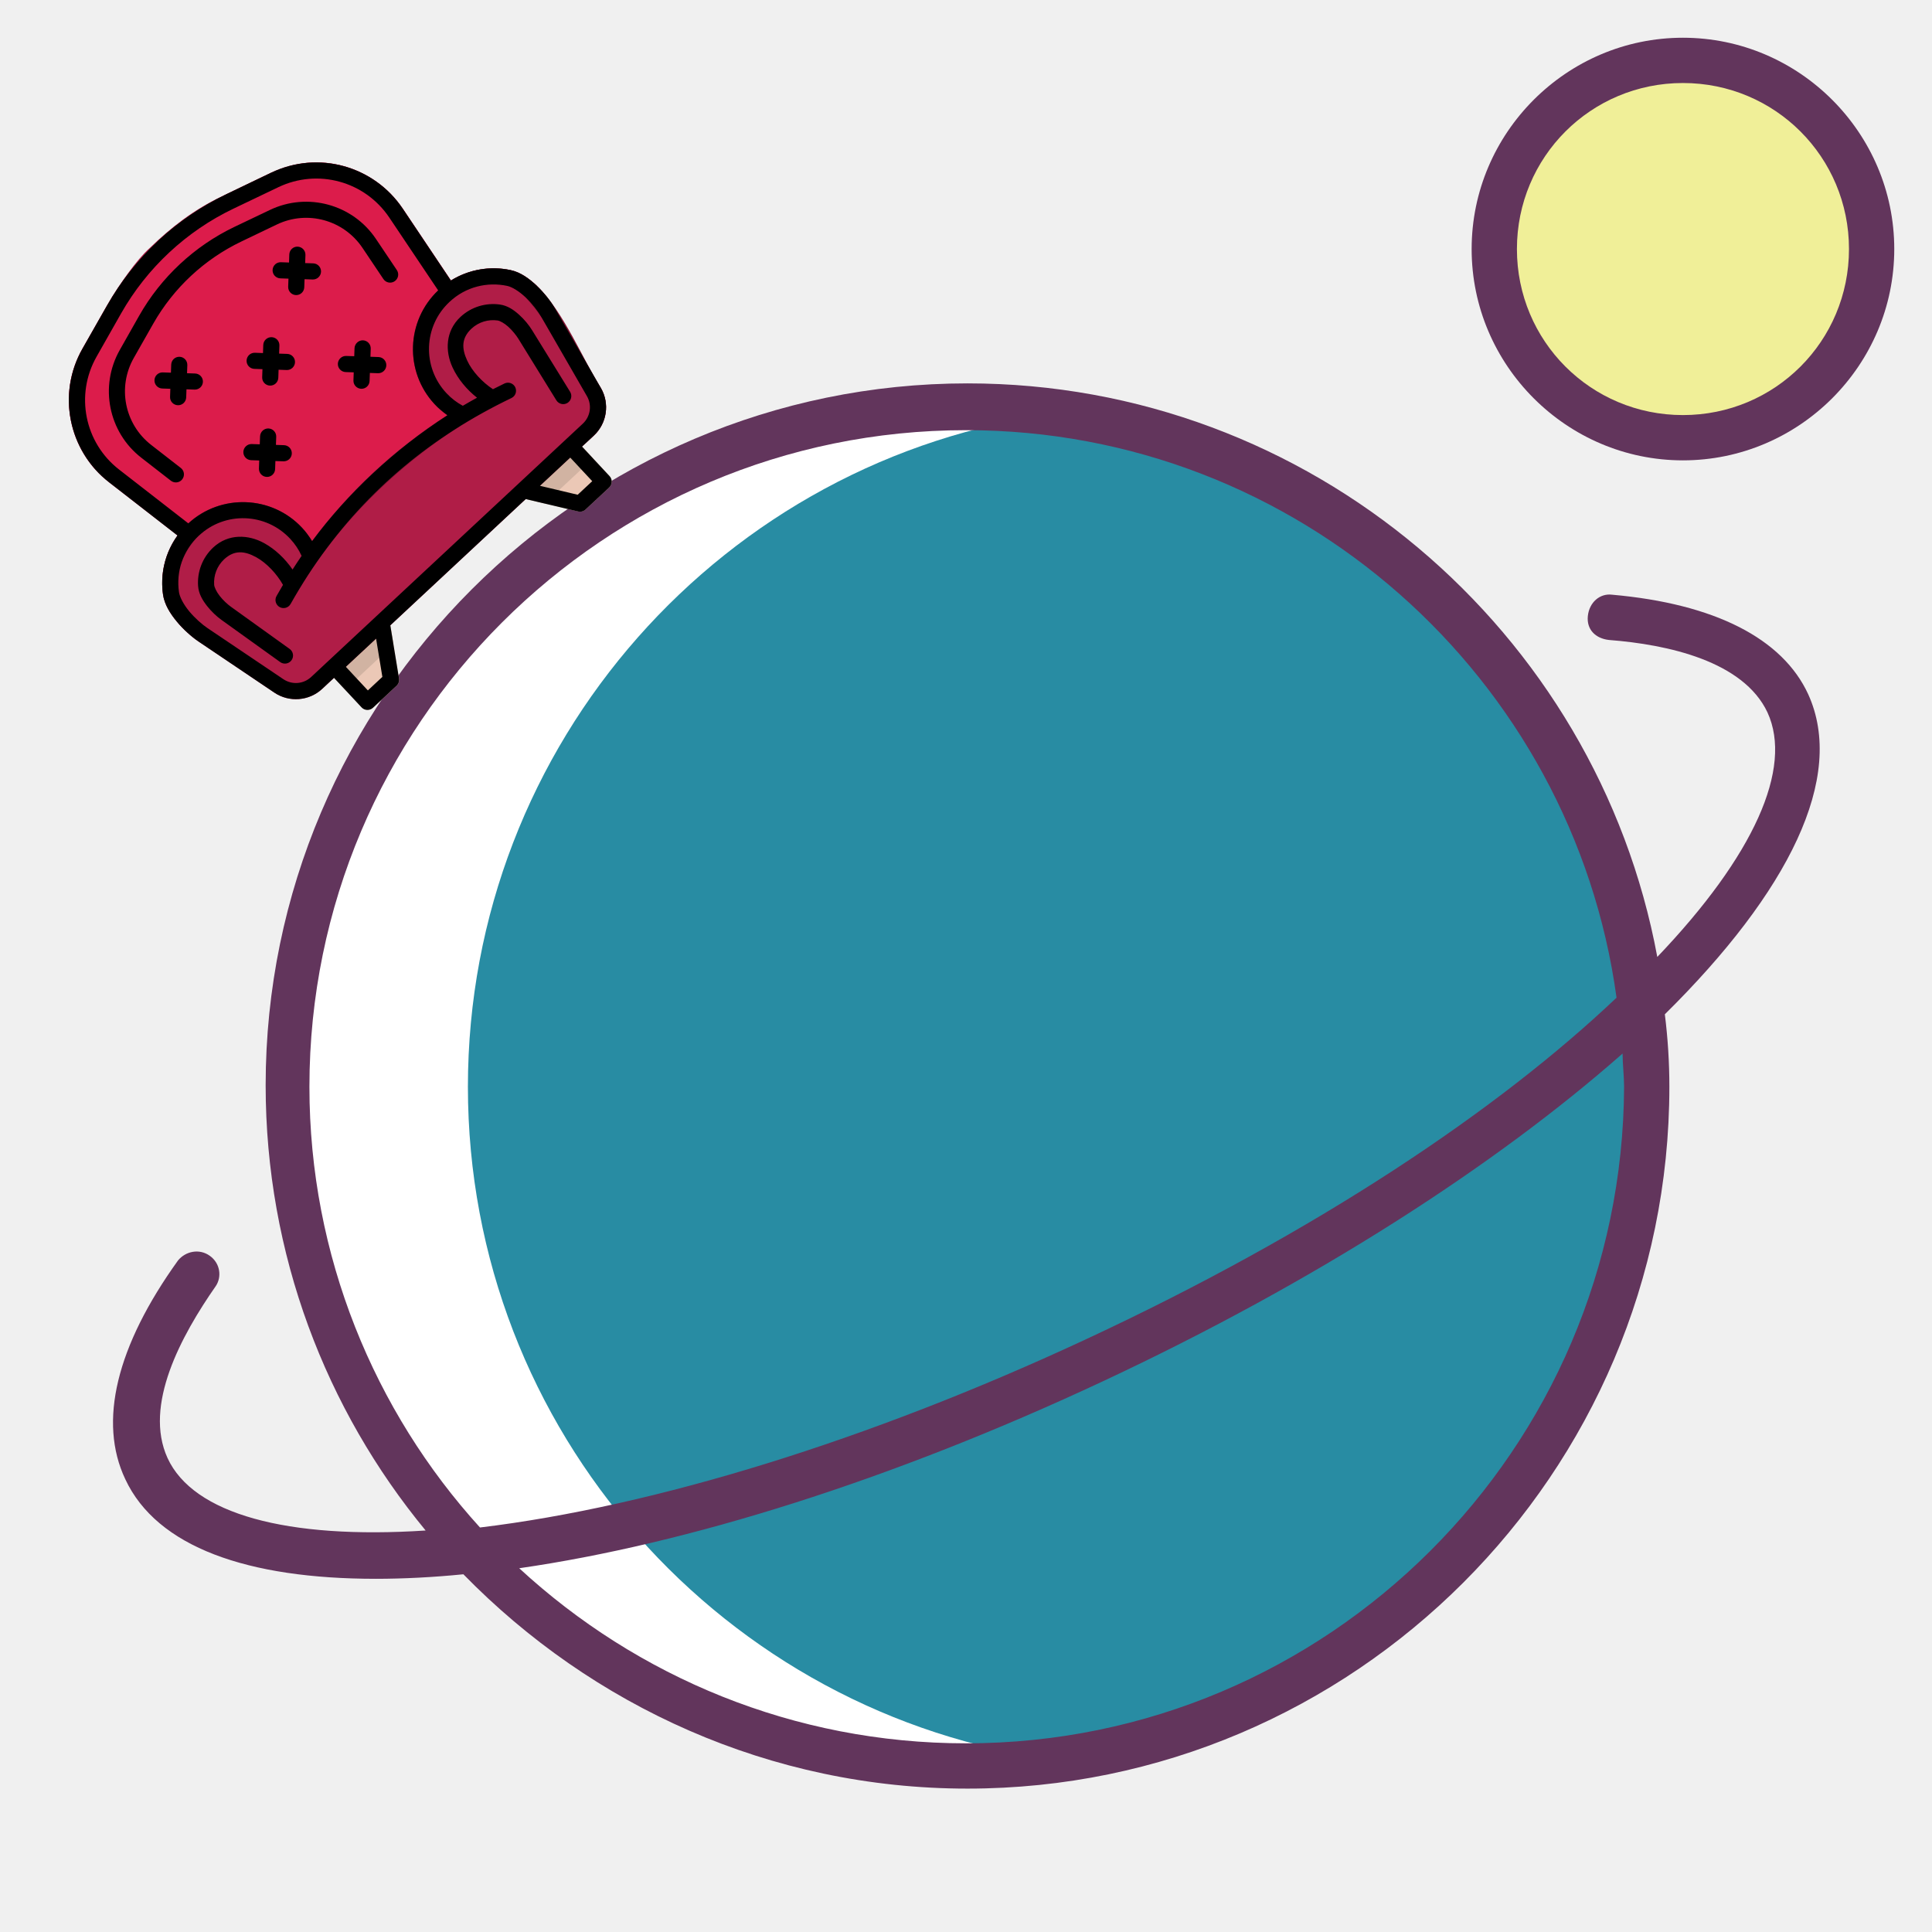
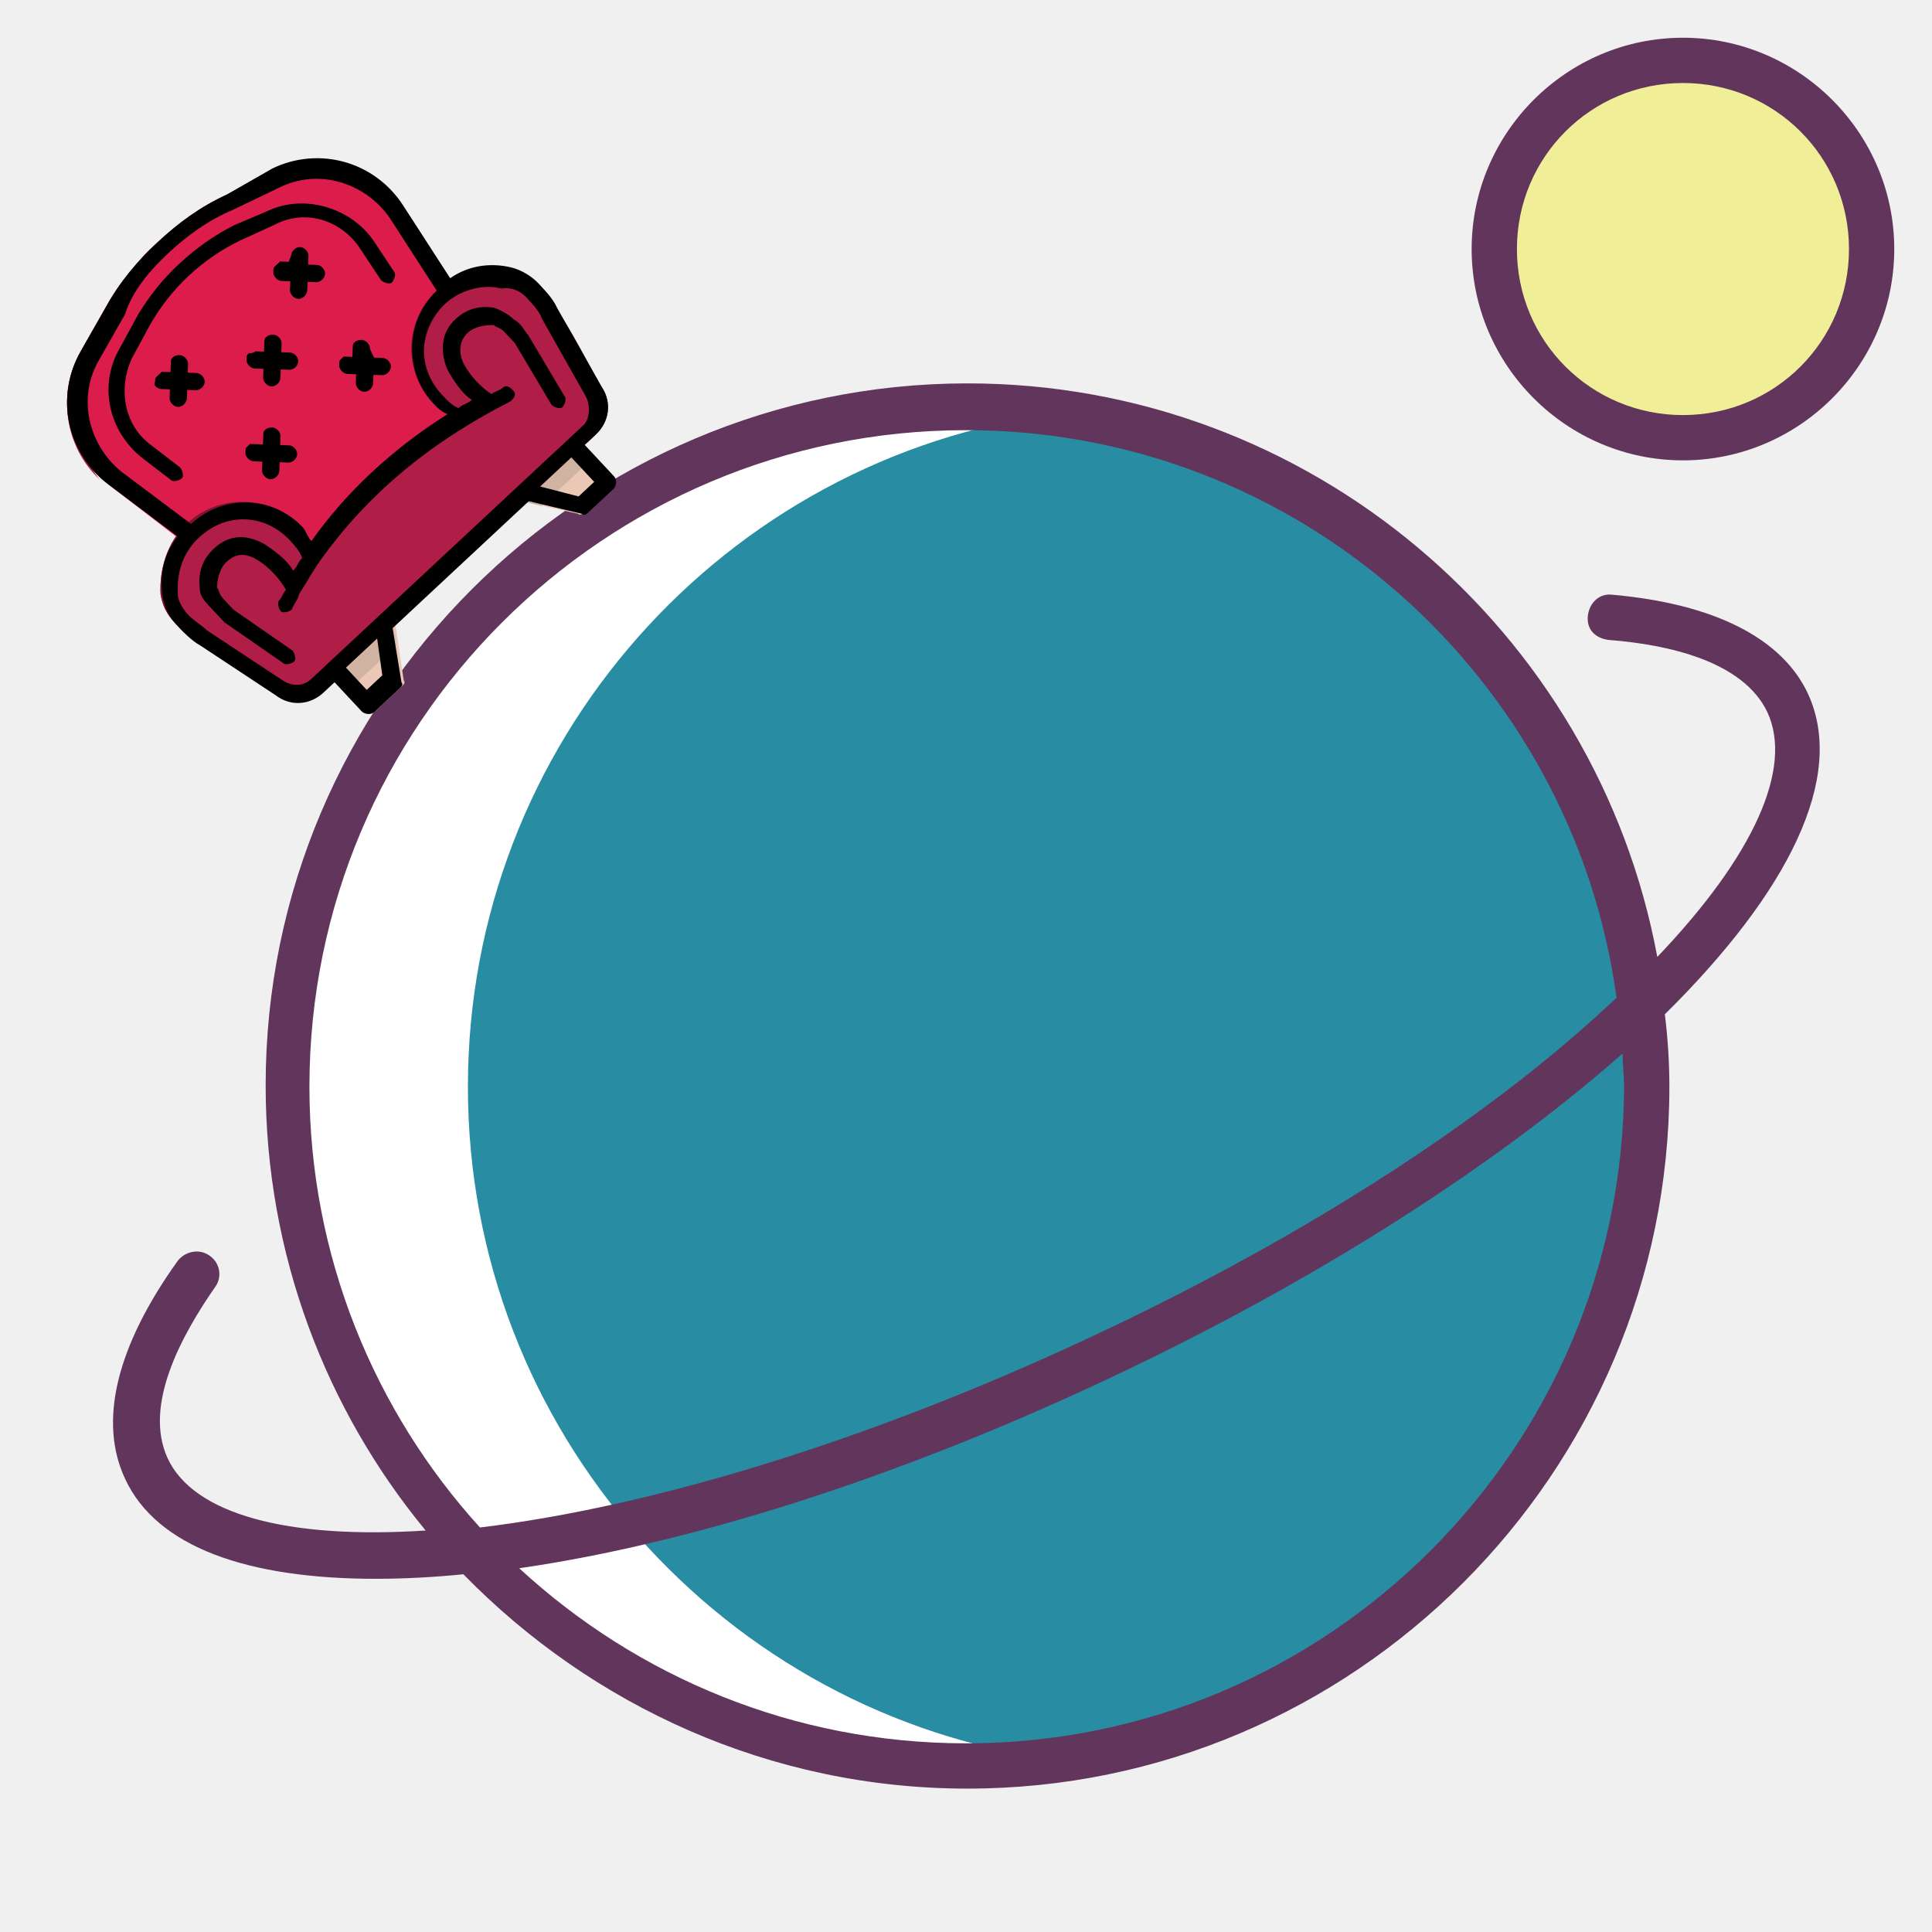
- <svg xmlns="http://www.w3.org/2000/svg" width="128" height="128">
+ <svg xmlns="http://www.w3.org/2000/svg" version="1.1" id="Слой_1" x="0px" y="0px" viewBox="0 0 128 128" style="enable-background:new 0 0 128 128;" xml:space="preserve">
+   <style type="text/css">
+ 	.st0{fill:none;}
+ 	.st1{fill:#288CA3;}
+ 	.st2{fill:#FFFFFF;}
+ 	.st3{fill:#F0EF98;}
+ 	.st4{fill:#62355C;}
+ 	.st5{fill:#EBC8B6;}
+ 	.st6{fill:#DC1C4B;}
+ 	.st7{fill:#D1B3A2;}
+ 	.st8{fill:#B01D47;}
+ 	.st9{fill:#801231;}
+ </style>
  <g>
-     <rect fill="none" id="canvas_background" height="402" width="582" y="-1" x="-1" />
+     <rect id="canvas_background" x="-1" y="-1" class="st0" width="582" height="402" />
  </g>
  <g>
-     <circle id="svg_1" r="45" fill="#288CA3" cy="72" cx="64" />
+     <circle id="svg_1" class="st1" cx="64" cy="72" r="45" />
    <g id="svg_2">
-       <path id="svg_3" fill="#FFFFFF" d="m31,72c0,-22.8 17,-41.7 39,-44.6c-2,-0.3 -4,-0.4 -6,-0.4c-24.9,0 -45,20.1 -45,45s20.1,45 45,45c2,0 4,-0.1 6,-0.4c-22,-2.9 -39,-21.8 -39,-44.6z" />
+       <path id="svg_3" class="st2" d="M31,72c0-22.8,17-41.7,39-44.6c-2-0.3-4-0.4-6-0.4c-24.9,0-45,20.1-45,45s20.1,45,45,45    c2,0,4-0.1,6-0.4C48,113.7,31,94.8,31,72z" />
    </g>
-     <circle id="svg_4" r="12.5" fill="#F0EF98" cy="16.5" cx="111.5" />
-     <path id="svg_5" fill="#62355C" d="m13.9,83.2c-0.7,-0.5 -1.6,-0.3 -2.1,0.3c-4.1,5.7 -5.3,10.7 -3.5,14.5c2.1,4.5 8.1,6.6 16.6,6.6c1.8,0 3.8,-0.1 5.8,-0.3c8.5,8.7 20.3,14.2 33.4,14.2c25.6,0 46.5,-20.9 46.5,-46.5c0,-1.6 -0.1,-3.2 -0.3,-4.8c8.2,-8.1 12,-15.7 9.5,-21.2c-1.7,-3.7 -6.2,-6 -13,-6.6c-0.8,-0.1 -1.5,0.5 -1.6,1.4s0.5,1.5 1.4,1.6c3.9,0.3 8.9,1.4 10.5,4.8c1.7,3.7 -0.9,9.5 -7.3,16.2c-4,-21.6 -23,-38 -45.7,-38c-25.6,0 -46.5,20.9 -46.5,46.5c0,11.2 4,21.5 10.6,29.5c-9.2,0.6 -15.4,-1.1 -17.1,-4.8c-1.6,-3.5 0.9,-8.1 3.2,-11.4c0.4,-0.6 0.3,-1.5 -0.4,-2zm50.1,32.3c-11.4,0 -21.8,-4.4 -29.6,-11.6c11.1,-1.6 24.6,-5.8 38.7,-12.4c14.1,-6.6 26,-14.3 34.4,-21.7c0,0.7 0.1,1.5 0.1,2.2c-0.1,24 -19.6,43.5 -43.6,43.5zm0,-87c22,0 40.2,16.4 43.1,37.6c-7.8,7.4 -19.8,15.5 -35.3,22.7c-14.2,6.6 -28.4,11 -40,12.4c-7,-7.7 -11.3,-18 -11.3,-29.2c0,-24 19.5,-43.5 43.5,-43.5z" />
-     <path id="svg_6" fill="#62355C" d="m111.5,2.5c-7.7,0 -14,6.3 -14,14s6.3,14 14,14s14,-6.3 14,-14s-6.3,-14 -14,-14zm0,25c-6.1,0 -11,-4.9 -11,-11s4.9,-11 11,-11s11,4.9 11,11s-4.9,11 -11,11z" />
-     <defs>
-       <pattern y="0" x="0" height="6" width="6" patternUnits="userSpaceOnUse" id="svg_69" />
-       <pattern y="0" x="0" height="6" width="6" patternUnits="userSpaceOnUse" id="svg_68" />
-       <pattern y="0" x="0" height="6" width="6" patternUnits="userSpaceOnUse" id="svg_67" />
-       <pattern y="0" x="0" height="6" width="6" patternUnits="userSpaceOnUse" id="svg_66" />
-       <pattern y="0" x="0" height="6" width="6" patternUnits="userSpaceOnUse" id="svg_65" />
-       <pattern y="0" x="0" height="6" width="6" patternUnits="userSpaceOnUse" id="svg_64" />
-       <pattern y="0" x="0" height="6" width="6" patternUnits="userSpaceOnUse" id="svg_63" />
-       <pattern y="0" x="0" height="6" width="6" patternUnits="userSpaceOnUse" id="svg_62" />
-       <pattern y="0" x="0" height="6" width="6" patternUnits="userSpaceOnUse" id="svg_61" />
-       <pattern y="0" x="0" height="6" width="6" patternUnits="userSpaceOnUse" id="svg_60" />
-       <pattern y="0" x="0" height="6" width="6" patternUnits="userSpaceOnUse" id="svg_59" />
-       <pattern y="0" x="0" height="6" width="6" patternUnits="userSpaceOnUse" id="svg_58" />
-       <pattern y="0" x="0" height="6" width="6" patternUnits="userSpaceOnUse" id="svg_57" />
-       <pattern y="0" x="0" height="6" width="6" patternUnits="userSpaceOnUse" id="svg_56" />
-       <pattern y="0" x="0" height="6" width="6" patternUnits="userSpaceOnUse" id="svg_55" />
-       <pattern y="0" x="0" height="6" width="6" patternUnits="userSpaceOnUse" id="svg_54" />
-       <pattern y="0" x="0" height="6" width="6" patternUnits="userSpaceOnUse" id="svg_53" />
-       <pattern y="0" x="0" height="6" width="6" patternUnits="userSpaceOnUse" id="svg_52" />
-       <pattern y="0" x="0" height="6" width="6" patternUnits="userSpaceOnUse" id="svg_51" />
-     </defs>
-     <g stroke="null" transform="rotate(-43 21.49717,27.75664) " id="svg_71">
-       <g stroke="null" transform="matrix(1.581604,0,0,1.581604,-7.232947,102.3053) " id="svg_40">
-         <g stroke="null" display="inline" stroke-width="0.782" transform="matrix(1.278416,0,0,1.278416,39.46022,-44.14849) " id="svg_41">
-           <path stroke="null" fill="#ebc8b6" stroke-width="0.782" stroke-linecap="round" stroke-linejoin="round" d="m-21.949,3.552a0.265,0.265 0 0 0 -0.264,0.264l0,1.588a0.265,0.265 0 0 0 0.264,0.266l1.058,0a0.265,0.265 0 0 0 0.221,-0.119l1.059,-1.588a0.265,0.265 0 0 0 -0.221,-0.41l-2.117,0zm8.467,0a0.265,0.265 0 0 0 -0.221,0.41l1.059,1.588a0.265,0.265 0 0 0 0.221,0.119l1.058,0a0.265,0.265 0 0 0 0.264,-0.266l0,-1.588a0.265,0.265 0 0 0 -0.264,-0.264l-2.117,0z" id="svg_49" />
-           <path stroke="null" fill="#dc1c4b" stroke-width="0.782" stroke-linecap="round" stroke-linejoin="round" id="svg_48" d="m-16.658,-10.323c-0.903,0 -1.804,0.137 -2.676,0.41l-1.555,0.486c-1.615,0.506 -2.615,2.126 -2.346,3.797l0.492,3.047l-0.002,2.643a0.265,0.265 0 0 0 0.012,0.076l0.633,2.145a0.265,0.265 0 0 0 0.266,0.189l4.738,-0.205a0.265,0.265 0 0 0 0.002,0l4.248,-0.225a0.265,0.265 0 0 0 0.098,-0.023l2.615,-1.227a0.265,0.265 0 0 0 0.146,-0.291l-0.387,-1.916l-0.195,-1.188l0.488,-3.025c0.269,-1.671 -0.731,-3.29 -2.346,-3.797l-1.555,-0.486c-0.871,-0.273 -1.775,-0.41 -2.678,-0.41l-0,-0z" />
-           <path stroke="null" fill="#d1b3a2" stroke-width="0.782" stroke-linecap="round" stroke-linejoin="round" d="m-21.949,3.552a0.265,0.265 0 0 0 -0.264,0.264l0,0.795l2.169,0l0.433,-0.649a0.265,0.265 0 0 0 -0.221,-0.41l-2.117,0zm8.467,0a0.265,0.265 0 0 0 -0.221,0.41l0.433,0.649l2.169,0l0,-0.795a0.265,0.265 0 0 0 -0.264,-0.264l-2.117,0z" id="svg_47" />
-           <path stroke="null" fill="#b01d47" stroke-width="0.782" stroke-linecap="round" stroke-linejoin="round" id="svg_46" d="m-22.274,-2.876c-0.899,0 -1.696,0.451 -2.174,1.138c-0.19,0.274 -0.255,0.617 -0.275,0.961c-0.02,0.344 0.011,0.687 0.074,0.961l0.675,2.918c0.132,0.571 0.644,0.979 1.23,0.979l12.17,0c0.586,0 1.098,-0.407 1.23,-0.979l0.675,-2.918c0.063,-0.274 0.095,-0.617 0.074,-0.961c-0.02,-0.344 -0.085,-0.689 -0.275,-0.963c-0.478,-0.688 -1.275,-1.137 -2.174,-1.137c-1.458,0 -2.647,1.188 -2.647,2.646c0,0.189 0.021,0.374 0.058,0.552c-0.993,-0.185 -1.991,-0.282 -2.992,-0.286c-1.017,-0.004 -2.037,0.088 -3.062,0.279c0.037,-0.176 0.057,-0.358 0.057,-0.545c-0,-1.458 -1.189,-2.646 -2.647,-2.646l0,0z" />
-           <path stroke="null" fill="#b01d47" stroke-width="0.782" stroke-linecap="round" stroke-linejoin="round" d="m-10.569,-2.604l0.488,-3.025c0.174,-1.159 -0.242,-2.327 -1.068,-3.061c-0.392,-0.369 -0.85,-0.57 -1.278,-0.736c-0.566,-0.176 -1.165,-0.367 -1.719,-0.536c-0.947,-0.309 -1.923,-0.396 -2.887,-0.376c-0.543,-0.015 -1.54,0.191 -2.302,0.425l-1.555,0.486c-1.525,0.478 -2.5,1.949 -2.378,3.518c0.106,-1.361 1.027,-2.565 2.378,-2.988l1.555,-0.486c0.871,-0.273 1.773,-0.41 2.676,-0.41c0.903,0 1.806,0.137 2.677,0.41l1.555,0.486c0.414,0.13 0.787,0.333 1.108,0.591c0.586,0.731 0.866,1.695 0.708,2.677l-0.488,3.025l0.529,-0z" id="svg_45" />
-           <path stroke="null" fill="#801231" stroke-width="0.782" stroke-linecap="round" stroke-linejoin="round" d="m-22.274,-2.876c-0.899,0 -1.696,0.451 -2.174,1.138c-0.19,0.274 -0.255,0.617 -0.275,0.961c-0.01,0.162 -0.007,0.324 0.004,0.478c0.098,-1.237 1.467,-2.03 2.445,-2.048c1.369,0 2.5,1.047 2.633,2.382c0.009,-0.087 0.013,-0.175 0.013,-0.265c0,-1.458 -1.189,-2.646 -2.647,-2.646l0,0l0,0zm13.682,2.1c-0.02,-0.344 -0.085,-0.689 -0.275,-0.963c-0.478,-0.688 -1.275,-1.137 -2.174,-1.137l0,0l0,0c-1.458,0 -2.647,1.188 -2.647,2.646c0,0.089 0.005,0.177 0.013,0.264c0.134,-1.334 1.265,-2.381 2.633,-2.381c0.899,0 1.696,0.449 2.174,1.137l0.275,0.434zm-11.09,1.091c-0,0.185 -0.02,0.365 -0.057,0.539c2.098,-0.382 4.211,-0.35 6.165,0.008c-0.037,-0.174 -0.057,-0.355 -0.058,-0.539c-2.055,-0.37 -4.139,-0.351 -6.05,-0.007l0,-0z" id="svg_44" />
-           <path stroke="null" fill="#801231" stroke-width="0.782" stroke-linecap="round" stroke-linejoin="round" d="m-11.305,-2.862c1.189,0.246 2.11,0.936 2.184,2.086c-0.017,1.308 -0.45,2.584 -0.75,3.879c-0.132,0.571 -0.644,0.979 -1.23,0.979l0.529,0c0.586,0 1.098,-0.407 1.23,-0.979c0.18,-1.003 0.815,-2.652 0.75,-3.879c-0.077,-1.265 -1.444,-2.081 -2.449,-2.1l-0.264,0.013z" id="svg_43" />
-           <path stroke="null" fill="#000000" stroke-width="0.782" stroke-linecap="round" stroke-linejoin="round" d="m-16.658,-10.323c-0.903,0 -1.804,0.137 -2.676,0.41l-1.555,0.486c-1.615,0.506 -2.615,2.126 -2.346,3.797l0.451,2.803c-0.686,0.135 -1.279,0.535 -1.664,1.089c-0.19,0.274 -0.255,0.617 -0.275,0.961c-0.02,0.344 0.011,0.687 0.074,0.961l0.675,2.918c0.132,0.571 0.644,0.979 1.23,0.979l0.53,0l0,1.322c-0.001,0.146 0.117,0.265 0.264,0.266l1.058,0c0.089,-0 0.172,-0.045 0.221,-0.119l0.979,-1.469l6.067,0l0.979,1.469c0.049,0.074 0.132,0.119 0.221,0.119l1.058,0c0.146,-0.001 0.264,-0.119 0.264,-0.266l0,-1.322l0.53,0c0.586,0 1.098,-0.407 1.23,-0.979l0.675,-2.918c0.063,-0.274 0.095,-0.617 0.074,-0.961c-0.02,-0.344 -0.085,-0.689 -0.275,-0.963c-0.385,-0.555 -0.979,-0.954 -1.666,-1.088l0.453,-2.803c0.269,-1.671 -0.731,-3.291 -2.346,-3.797l-1.555,-0.486c-0.871,-0.273 -1.775,-0.41 -2.677,-0.41l0,0zm0.001,0.528c0.849,0 1.699,0.128 2.519,0.386l1.553,0.488c1.368,0.429 2.21,1.792 1.982,3.207l-0.457,2.839c-1.449,0.011 -2.627,1.194 -2.627,2.646c0,0.189 0.021,0.374 0.058,0.552c-2.06,-0.372 -4.152,-0.356 -6.054,-0.007c0.037,-0.176 0.057,-0.358 0.057,-0.545c0,-1.452 -1.178,-2.635 -2.627,-2.646l-0.457,-2.839c-0.228,-1.415 0.615,-2.778 1.982,-3.207l1.553,-0.488c0.82,-0.257 1.669,-0.386 2.518,-0.386l0,-0zm-0.001,0.518c-0.72,0 -1.439,0.108 -2.133,0.326l-1.228,0.387c-1.303,0.409 -2.112,1.716 -1.894,3.064l0.195,1.213c0.024,0.145 0.16,0.243 0.304,0.219c0.144,-0.023 0.242,-0.159 0.219,-0.303l-0.195,-1.213c-0.176,-1.093 0.473,-2.145 1.529,-2.476l1.228,-0.385c1.286,-0.403 2.665,-0.403 3.951,0l1.229,0.385c1.056,0.331 1.705,1.384 1.529,2.476l-0.195,1.213c-0.023,0.144 0.075,0.28 0.219,0.303c0.144,0.024 0.281,-0.074 0.304,-0.219l0.195,-1.213c0.217,-1.348 -0.591,-2.656 -1.894,-3.064l-1.228,-0.387c-0.695,-0.218 -1.415,-0.326 -2.135,-0.326zm-3.02,2.135c-0.07,0 -0.138,0.028 -0.187,0.078c-0.103,0.103 -0.103,0.27 0,0.373l0.188,0.188l-0.188,0.188c-0.103,0.103 -0.103,0.27 0,0.373c0.103,0.104 0.271,0.104 0.375,0l0.188,-0.188l0.188,0.188c0.103,0.103 0.27,0.103 0.373,0c0.103,-0.103 0.103,-0.27 0,-0.373l-0.188,-0.188l0.188,-0.188c0.103,-0.103 0.103,-0.27 0,-0.373c-0.05,-0.05 -0.117,-0.078 -0.188,-0.078c-0.07,0.001 -0.136,0.029 -0.186,0.078l-0.188,0.188l-0.188,-0.188c-0.05,-0.05 -0.117,-0.078 -0.188,-0.078zm5.293,0c-0.07,0 -0.138,0.028 -0.188,0.078c-0.103,0.103 -0.103,0.27 0,0.373l0.188,0.188l-0.188,0.188c-0.103,0.103 -0.103,0.27 0,0.373c0.103,0.103 0.27,0.103 0.373,0l0.188,-0.188l0.188,0.188c0.103,0.104 0.271,0.104 0.375,0c0.103,-0.103 0.103,-0.27 0,-0.373l-0.188,-0.188l0.188,-0.188c0.102,-0.103 0.102,-0.269 0,-0.373c-0.103,-0.104 -0.271,-0.104 -0.375,0l-0.187,0.187l-0.188,-0.188c-0.049,-0.049 -0.116,-0.077 -0.186,-0.078zm-2.646,1.588c-0.07,0 -0.138,0.028 -0.188,0.078c-0.103,0.103 -0.103,0.27 0,0.373l0.188,0.188l-0.188,0.188c-0.103,0.103 -0.103,0.27 0,0.373c0.103,0.104 0.272,0.104 0.375,0l0.187,-0.187l0.186,0.187c0.103,0.104 0.272,0.104 0.375,0c0.103,-0.103 0.103,-0.27 0,-0.373l-0.188,-0.188l0.188,-0.188c0.103,-0.103 0.103,-0.27 0,-0.373c-0.05,-0.05 -0.117,-0.078 -0.188,-0.078c-0.07,0 -0.138,0.028 -0.188,0.078l-0.186,0.187l-0.187,-0.187c-0.05,-0.05 -0.117,-0.078 -0.188,-0.078zm-2.117,2.117c-0.07,-0 -0.138,0.027 -0.188,0.076c-0.104,0.103 -0.104,0.271 0,0.375l0.187,0.187l-0.187,0.187c-0.104,0.103 -0.104,0.272 0,0.375c0.103,0.104 0.272,0.104 0.375,0l0.187,-0.187l0.188,0.187c0.103,0.103 0.27,0.103 0.373,0c0.104,-0.103 0.104,-0.272 0,-0.375l-0.187,-0.187l0.187,-0.187c0.104,-0.103 0.104,-0.271 0,-0.375c-0.05,-0.049 -0.117,-0.077 -0.188,-0.076c-0.069,0 -0.136,0.028 -0.186,0.076l-0.188,0.187l-0.187,-0.187c-0.05,-0.049 -0.117,-0.077 -0.188,-0.076zm4.234,0c-0.07,-0 -0.138,0.027 -0.188,0.076c-0.104,0.103 -0.104,0.271 0,0.375l0.187,0.187l-0.187,0.187c-0.104,0.103 -0.104,0.272 0,0.375c0.103,0.103 0.27,0.103 0.373,0l0.188,-0.187l0.187,0.187c0.103,0.104 0.272,0.104 0.375,0c0.104,-0.103 0.104,-0.272 0,-0.375l-0.187,-0.187l0.187,-0.187c0.104,-0.103 0.104,-0.271 0,-0.375c-0.05,-0.049 -0.117,-0.077 -0.188,-0.076c-0.07,-0 -0.138,0.027 -0.188,0.076l-0.187,0.187l-0.188,-0.187c-0.049,-0.049 -0.116,-0.076 -0.186,-0.076zm-7.36,1.09c1.172,0 2.117,0.945 2.117,2.117c0,0.233 -0.038,0.455 -0.108,0.664c-0.174,0.039 -0.348,0.08 -0.522,0.125c0.063,-0.419 0.04,-0.868 -0.092,-1.27c-0.181,-0.551 -0.635,-1.029 -1.316,-1.031c-0.492,0 -0.934,0.228 -1.223,0.584c-0.161,0.198 -0.212,0.441 -0.233,0.677c-0.02,0.237 -0.003,0.471 0.035,0.66l0.465,2.324c0.029,0.143 0.168,0.235 0.311,0.207c0.144,-0.028 0.237,-0.167 0.209,-0.311l-0.465,-2.324c-0.027,-0.134 -0.043,-0.333 -0.027,-0.512c0.015,-0.178 0.07,-0.333 0.115,-0.389c0.191,-0.236 0.482,-0.388 0.811,-0.389c0.455,0.002 0.678,0.254 0.814,0.668c0.122,0.371 0.121,0.861 0.024,1.26c-0.135,0.04 -0.271,0.081 -0.407,0.124c-0.138,0.045 -0.214,0.194 -0.17,0.332c0.044,0.139 0.193,0.216 0.332,0.172c0.176,-0.056 0.353,-0.109 0.529,-0.159c0.004,-0.001 0.008,-0.002 0.011,-0.003c0.351,-0.1 0.701,-0.187 1.05,-0.262c0.007,-0.001 0.014,-0.002 0.021,-0.004c2.795,-0.598 5.549,-0.426 8.284,0.428c0.14,0.044 0.288,-0.034 0.332,-0.174c0.043,-0.139 -0.035,-0.287 -0.174,-0.33c-0.134,-0.042 -0.269,-0.082 -0.404,-0.121c-0.098,-0.4 -0.1,-0.891 0.023,-1.263c0.136,-0.413 0.359,-0.666 0.812,-0.668c0.33,0 0.621,0.152 0.813,0.389c0.045,0.056 0.1,0.21 0.115,0.389c0.015,0.178 -0.001,0.378 -0.027,0.512l-0.465,2.324c-0.028,0.143 0.064,0.282 0.207,0.311c0.144,0.029 0.284,-0.064 0.313,-0.207l0.465,-2.324c0.038,-0.19 0.056,-0.424 0.035,-0.66c-0.02,-0.237 -0.072,-0.479 -0.233,-0.677c-0.288,-0.356 -0.731,-0.584 -1.223,-0.584c-0.681,0.002 -1.135,0.48 -1.316,1.031c-0.133,0.404 -0.155,0.855 -0.091,1.275c-0.174,-0.044 -0.347,-0.085 -0.521,-0.124c-0.071,-0.211 -0.11,-0.435 -0.11,-0.671c0,-1.172 0.945,-2.117 2.117,-2.117c0.722,0 1.355,0.36 1.738,0.91c0.095,0.136 0.167,0.404 0.184,0.691c0.017,0.288 -0.013,0.596 -0.063,0.811l-0.676,2.918c-0.077,0.334 -0.372,0.568 -0.715,0.568l-12.17,0c-0.343,0 -0.637,-0.234 -0.715,-0.568l-0.676,-2.918c-0.05,-0.215 -0.079,-0.523 -0.063,-0.811c0.017,-0.288 0.089,-0.555 0.184,-0.691c0.382,-0.551 1.015,-0.91 1.738,-0.91l0,-0zm0.59,6.428l1.355,0l-0.705,1.058l-0.65,0l0,-1.058zm8.695,0l1.358,0l0,1.058l-0.652,0l-0.705,-1.058z" id="svg_42" />
+     <circle id="svg_4" class="st3" cx="111.5" cy="16.5" r="12.5" />
+     <path id="svg_5" class="st4" d="M13.9,83.2c-0.7-0.5-1.6-0.3-2.1,0.3C7.7,89.2,6.5,94.2,8.3,98c2.1,4.5,8.1,6.6,16.6,6.6 c1.8,0,3.8-0.1,5.8-0.3c8.5,8.7,20.3,14.2,33.4,14.2c25.6,0,46.5-20.9,46.5-46.5c0-1.6-0.1-3.2-0.3-4.8c8.2-8.1,12-15.7,9.5-21.2 c-1.7-3.7-6.2-6-13-6.6c-0.8-0.1-1.5,0.5-1.6,1.4s0.5,1.5,1.4,1.6c3.9,0.3,8.9,1.4,10.5,4.8c1.7,3.7-0.9,9.5-7.3,16.2 c-4-21.6-23-38-45.7-38c-25.6,0-46.5,20.9-46.5,46.5c0,11.2,4,21.5,10.6,29.5c-9.2,0.6-15.4-1.1-17.1-4.8 c-1.6-3.5,0.9-8.1,3.2-11.4C14.7,84.6,14.6,83.7,13.9,83.2z M64,115.5c-11.4,0-21.8-4.4-29.6-11.6c11.1-1.6,24.6-5.8,38.7-12.4 s26-14.3,34.4-21.7c0,0.7,0.1,1.5,0.1,2.2C107.5,96,88,115.5,64,115.5z M64,28.5c22,0,40.2,16.4,43.1,37.6 c-7.8,7.4-19.8,15.5-35.3,22.7c-14.2,6.6-28.4,11-40,12.4c-7-7.7-11.3-18-11.3-29.2C20.5,48,40,28.5,64,28.5z" />
+     <path id="svg_6" class="st4" d="M111.5,2.5c-7.7,0-14,6.3-14,14s6.3,14,14,14s14-6.3,14-14S119.2,2.5,111.5,2.5z M111.5,27.5   c-6.1,0-11-4.9-11-11s4.9-11,11-11s11,4.9,11,11S117.6,27.5,111.5,27.5z" />
+     <g id="svg_71" transform="rotate(-43 21.49717,27.75664) ">
+       <g id="svg_40" transform="matrix(1.581604,0,0,1.581604,-7.232947,102.3053) ">
+         <g id="svg_41" transform="matrix(1.278416,0,0,1.278416,39.46022,-44.14849) ">
+           <path id="svg_49" class="st5" d="M-21.9,3.6c-0.1,0-0.3,0.1-0.3,0.3v1.6c0,0.1,0.1,0.3,0.3,0.3l1.1,0c0.1,0,0.2,0,0.2-0.1 l1.1-1.6c0.1-0.1,0-0.3-0.1-0.4c0,0-0.1,0-0.1,0L-21.9,3.6z M-13.5,3.6c-0.1,0-0.3,0.1-0.3,0.3c0,0.1,0,0.1,0,0.1l1.1,1.6 c0,0.1,0.1,0.1,0.2,0.1l1.1,0c0.1,0,0.3-0.1,0.3-0.3l0-1.6c0-0.1-0.1-0.3-0.3-0.3C-11.4,3.6-13.5,3.6-13.5,3.6z" />
+           <path id="svg_48" class="st6" d="M-16.7-10.3c-0.9,0-1.8,0.1-2.7,0.4l-1.6,0.5c-1.6,0.5-2.6,2.1-2.3,3.8l0.5,3l0,2.6      c0,0,0,0.1,0,0.1l0.6,2.1c0,0.1,0.1,0.2,0.3,0.2l4.7-0.2c0,0,0,0,0,0l4.2-0.2c0,0,0.1,0,0.1,0l2.6-1.2C-10,0.7-10,0.6-10,0.5 l-0.4-1.9l-0.2-1.2l0.5-3c0.3-1.7-0.7-3.3-2.3-3.8L-14-9.9C-14.9-10.2-15.8-10.3-16.7-10.3C-16.7-10.3-16.7-10.3-16.7-10.3z" />
+           <path id="svg_47" class="st7" d="M-21.9,3.6c-0.1,0-0.3,0.1-0.3,0.3v0.8l2.2,0l0.4-0.6c0.1-0.1,0-0.3-0.1-0.4c0,0-0.1,0-0.1,0      L-21.9,3.6z M-13.5,3.6c-0.1,0-0.3,0.1-0.3,0.3c0,0.1,0,0.1,0,0.1l0.4,0.6l2.2,0l0-0.8c0-0.1-0.1-0.3-0.3-0.3 C-11.4,3.6-13.5,3.6-13.5,3.6z" />
+           <path id="svg_46" class="st8" d="M-22.3-2.9c-0.9,0-1.7,0.5-2.2,1.1c-0.2,0.3-0.3,0.6-0.3,1c0,0.3,0,0.7,0.1,1l0.7,2.9      c0.1,0.6,0.6,1,1.2,1l12.2,0c0.6,0,1.1-0.4,1.2-1l0.7-2.9c0.1-0.3,0.1-0.6,0.1-1c0-0.3-0.1-0.7-0.3-1c-0.5-0.7-1.3-1.1-2.2-1.1 c-1.5,0-2.6,1.2-2.6,2.6c0,0.2,0,0.4,0.1,0.6c-1-0.2-2-0.3-3-0.3c-1,0-2,0.1-3.1,0.3c0-0.2,0.1-0.4,0.1-0.5 C-19.6-1.7-20.8-2.9-22.3-2.9L-22.3-2.9z" />
+           <path id="svg_45" class="st8" d="M-10.6-2.6l0.5-3c0.2-1.2-0.2-2.3-1.1-3.1c-0.4-0.4-0.8-0.6-1.3-0.7c-0.6-0.2-1.2-0.4-1.7-0.5      c-0.9-0.3-1.9-0.4-2.9-0.4c-0.5,0-1.5,0.2-2.3,0.4l-1.6,0.5c-1.5,0.5-2.5,1.9-2.4,3.5c0.1-1.4,1-2.6,2.4-3l1.6-0.5 c0.9-0.3,1.8-0.4,2.7-0.4c0.9,0,1.8,0.1,2.7,0.4l1.6,0.5c0.4,0.1,0.8,0.3,1.1,0.6c0.6,0.7,0.9,1.7,0.7,2.7l-0.5,3 C-11.1-2.6-10.6-2.6-10.6-2.6z" />
+           <path id="svg_44" class="st9" d="M-22.3-2.9c-0.9,0-1.7,0.5-2.2,1.1c-0.2,0.3-0.3,0.6-0.3,1c0,0.2,0,0.3,0,0.5      c0.1-1.2,1.5-2,2.4-2c1.4,0,2.5,1,2.6,2.4c0-0.1,0-0.2,0-0.3C-19.6-1.7-20.8-2.9-22.3-2.9L-22.3-2.9L-22.3-2.9z M-8.6-0.8 c0-0.3-0.1-0.7-0.3-1c-0.5-0.7-1.3-1.1-2.2-1.1h0h0c-1.5,0-2.6,1.2-2.6,2.6c0,0.1,0,0.2,0,0.3c0.1-1.3,1.3-2.4,2.6-2.4 c0.9,0,1.7,0.4,2.2,1.1L-8.6-0.8z M-19.7,0.3c0,0.2,0,0.4-0.1,0.5c2.1-0.4,4.2-0.4,6.2,0c0-0.2-0.1-0.4-0.1-0.5 C-15.7,0-17.8,0-19.7,0.3C-19.7,0.3-19.7,0.3-19.7,0.3z" />
+           <path id="svg_43" class="st9" d="M-11.3-2.9c1.2,0.2,2.1,0.9,2.2,2.1c0,1.3-0.5,2.6-0.7,3.9c-0.1,0.6-0.6,1-1.2,1h0.5      c0.6,0,1.1-0.4,1.2-1c0.2-1,0.8-2.7,0.7-3.9C-8.7-2-10-2.9-11-2.9L-11.3-2.9z" />
+           <path id="svg_42" d="M-16.7-10.3c-0.9,0-1.8,0.1-2.7,0.4l-1.6,0.5c-1.6,0.5-2.6,2.1-2.3,3.8l0.5,2.8c-0.7,0.1-1.3,0.5-1.7,1.1      c-0.2,0.3-0.3,0.6-0.3,1c0,0.3,0,0.7,0.1,1l0.7,2.9c0.1,0.6,0.6,1,1.2,1l0.5,0v1.3c0,0.1,0.1,0.3,0.3,0.3l1.1,0 c0.1,0,0.2,0,0.2-0.1l1-1.5l6.1,0l1,1.5c0,0.1,0.1,0.1,0.2,0.1l1.1,0c0.1,0,0.3-0.1,0.3-0.3V4.1h0.5c0.6,0,1.1-0.4,1.2-1 l0.7-2.9c0.1-0.3,0.1-0.6,0.1-1c0-0.3-0.1-0.7-0.3-1c-0.4-0.6-1-1-1.7-1.1l0.5-2.8c0.3-1.7-0.7-3.3-2.3-3.8L-14-9.9 C-14.9-10.2-15.8-10.3-16.7-10.3L-16.7-10.3L-16.7-10.3z M-16.7-9.8c0.8,0,1.7,0.1,2.5,0.4l1.6,0.5c1.4,0.4,2.2,1.8,2,3.2 l-0.5,2.8c-1.4,0-2.6,1.2-2.6,2.6c0,0.2,0,0.4,0.1,0.6c-2.1-0.4-4.2-0.4-6.1,0c0-0.2,0.1-0.4,0.1-0.5c0-1.5-1.2-2.6-2.6-2.6 l-0.5-2.8c-0.2-1.4,0.6-2.8,2-3.2l1.6-0.5C-18.4-9.7-17.5-9.8-16.7-9.8L-16.7-9.8z M-16.7-9.3c-0.7,0-1.4,0.1-2.1,0.3L-20-8.6 c-1.3,0.4-2.1,1.7-1.9,3.1l0.2,1.2c0,0.1,0.2,0.2,0.3,0.2c0.1,0,0.2-0.2,0.2-0.3l-0.2-1.2c-0.2-1.1,0.5-2.1,1.5-2.5l1.2-0.4 c1.3-0.4,2.7-0.4,4,0l1.2,0.4c1.1,0.3,1.7,1.4,1.5,2.5l-0.2,1.2c0,0.1,0.1,0.3,0.2,0.3c0.1,0,0.3-0.1,0.3-0.2l0.2-1.2 c0.2-1.3-0.6-2.7-1.9-3.1L-14.5-9C-15.2-9.2-15.9-9.3-16.7-9.3z M-19.7-7.1c-0.1,0-0.1,0-0.2,0.1C-20-7-20-6.8-19.9-6.7l0.2,0.2 l-0.2,0.2C-20-6.2-20-6-19.9-5.9c0.1,0.1,0.3,0.1,0.4,0l0.2-0.2l0.2,0.2c0.1,0.1,0.3,0.1,0.4,0c0.1-0.1,0.1-0.3,0-0.4l-0.2-0.2 l0.2-0.2c0.1-0.1,0.1-0.3,0-0.4c0,0-0.1-0.1-0.2-0.1c-0.1,0-0.1,0-0.2,0.1l-0.2,0.2l-0.2-0.2C-19.5-7.1-19.6-7.1-19.7-7.1z M-14.4-7.1c-0.1,0-0.1,0-0.2,0.1c-0.1,0.1-0.1,0.3,0,0.4l0.2,0.2l-0.2,0.2c-0.1,0.1-0.1,0.3,0,0.4c0.1,0.1,0.3,0.1,0.4,0 l0.2-0.2l0.2,0.2c0.1,0.1,0.3,0.1,0.4,0c0.1-0.1,0.1-0.3,0-0.4l-0.2-0.2l0.2-0.2c0.1-0.1,0.1-0.3,0-0.4c-0.1-0.1-0.3-0.1-0.4,0 L-14-6.9l-0.2-0.2C-14.2-7.1-14.3-7.1-14.4-7.1z M-17-5.6c-0.1,0-0.1,0-0.2,0.1c-0.1,0.1-0.1,0.3,0,0.4l0.2,0.2l-0.2,0.2 c-0.1,0.1-0.1,0.3,0,0.4c0.1,0.1,0.3,0.1,0.4,0l0.2-0.2l0.2,0.2c0.1,0.1,0.3,0.1,0.4,0c0.1-0.1,0.1-0.3,0-0.4l-0.2-0.2l0.2-0.2 c0.1-0.1,0.1-0.3,0-0.4c0,0-0.1-0.1-0.2-0.1c-0.1,0-0.1,0-0.2,0.1l-0.2,0.2l-0.2-0.2C-16.9-5.5-17-5.6-17-5.6z M-19.1-3.4 c-0.1,0-0.1,0-0.2,0.1c-0.1,0.1-0.1,0.3,0,0.4l0.2,0.2l-0.2,0.2c-0.1,0.1-0.1,0.3,0,0.4c0.1,0.1,0.3,0.1,0.4,0l0.2-0.2l0.2,0.2 c0.1,0.1,0.3,0.1,0.4,0c0.1-0.1,0.1-0.3,0-0.4l-0.2-0.2l0.2-0.2c0.1-0.1,0.1-0.3,0-0.4c0,0-0.1-0.1-0.2-0.1 c-0.1,0-0.1,0-0.2,0.1l-0.2,0.2L-19-3.4C-19-3.4-19.1-3.4-19.1-3.4z M-14.9-3.4c-0.1,0-0.1,0-0.2,0.1c-0.1,0.1-0.1,0.3,0,0.4 l0.2,0.2l-0.2,0.2c-0.1,0.1-0.1,0.3,0,0.4c0.1,0.1,0.3,0.1,0.4,0l0.2-0.2l0.2,0.2c0.1,0.1,0.3,0.1,0.4,0c0.1-0.1,0.1-0.3,0-0.4 l-0.2-0.2L-14-3c0.1-0.1,0.1-0.3,0-0.4c0,0-0.1-0.1-0.2-0.1c-0.1,0-0.1,0-0.2,0.1l-0.2,0.2l-0.2-0.2 C-14.8-3.4-14.8-3.4-14.9-3.4z M-22.3-2.3c1.2,0,2.1,0.9,2.1,2.1c0,0.2,0,0.5-0.1,0.7c-0.2,0-0.3,0.1-0.5,0.1 c0.1-0.4,0-0.9-0.1-1.3c-0.2-0.6-0.6-1-1.3-1c-0.5,0-0.9,0.2-1.2,0.6c-0.2,0.2-0.2,0.4-0.2,0.7c0,0.2,0,0.5,0,0.7l0.5,2.3 c0,0.1,0.2,0.2,0.3,0.2c0.1,0,0.2-0.2,0.2-0.3l-0.5-2.3c0-0.1,0-0.3,0-0.5c0-0.2,0.1-0.3,0.1-0.4c0.2-0.2,0.5-0.4,0.8-0.4 c0.5,0,0.7,0.3,0.8,0.7c0.1,0.4,0.1,0.9,0,1.3c-0.1,0-0.3,0.1-0.4,0.1c-0.1,0-0.2,0.2-0.2,0.3c0,0.1,0.2,0.2,0.3,0.2 c0.2-0.1,0.4-0.1,0.5-0.2c0,0,0,0,0,0c0.4-0.1,0.7-0.2,1.1-0.3c0,0,0,0,0,0c2.8-0.6,5.5-0.4,8.3,0.4c0.1,0,0.3,0,0.3-0.2 c0-0.1,0-0.3-0.2-0.3c-0.1,0-0.3-0.1-0.4-0.1c-0.1-0.4-0.1-0.9,0-1.3c0.1-0.4,0.4-0.7,0.8-0.7c0.3,0,0.6,0.2,0.8,0.4 c0,0.1,0.1,0.2,0.1,0.4c0,0.2,0,0.4,0,0.5l-0.5,2.3c0,0.1,0.1,0.3,0.2,0.3c0.1,0,0.3-0.1,0.3-0.2l0.5-2.3c0-0.2,0.1-0.4,0-0.7 c0-0.2-0.1-0.5-0.2-0.7c-0.3-0.4-0.7-0.6-1.2-0.6c-0.7,0-1.1,0.5-1.3,1c-0.1,0.4-0.2,0.9-0.1,1.3c-0.2,0-0.3-0.1-0.5-0.1 c-0.1-0.2-0.1-0.4-0.1-0.7c0-1.2,0.9-2.1,2.1-2.1c0.7,0,1.4,0.4,1.7,0.9C-9.2-1.3-9.1-1-9.1-0.7s0,0.6-0.1,0.8L-9.9,3  c-0.1,0.3-0.4,0.6-0.7,0.6l-12.2,0c-0.3,0-0.6-0.2-0.7-0.6l-0.7-2.9c0-0.2-0.1-0.5-0.1-0.8c0-0.3,0.1-0.6,0.2-0.7 C-23.6-2-23-2.3-22.3-2.3C-22.3-2.3-22.3-2.3-22.3-2.3z M-21.7,4.1l1.4,0L-21,5.1l-0.7,0C-21.7,5.1-21.7,4.1-21.7,4.1z M-13,4.1 l1.4,0v1.1l-0.7,0L-13,4.1z" />
        </g>
      </g>
    </g>
  </g>
</svg>
